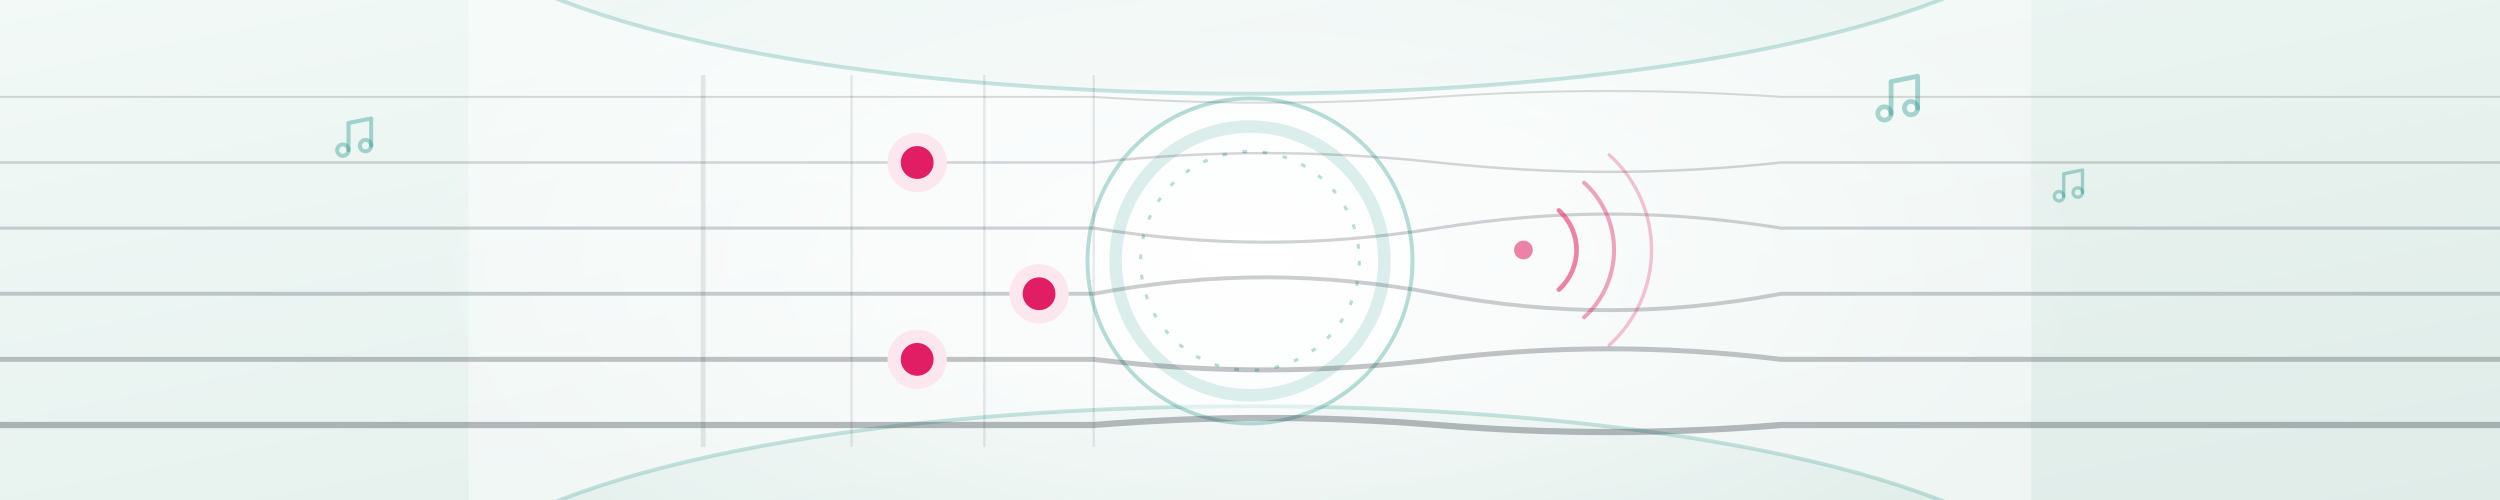
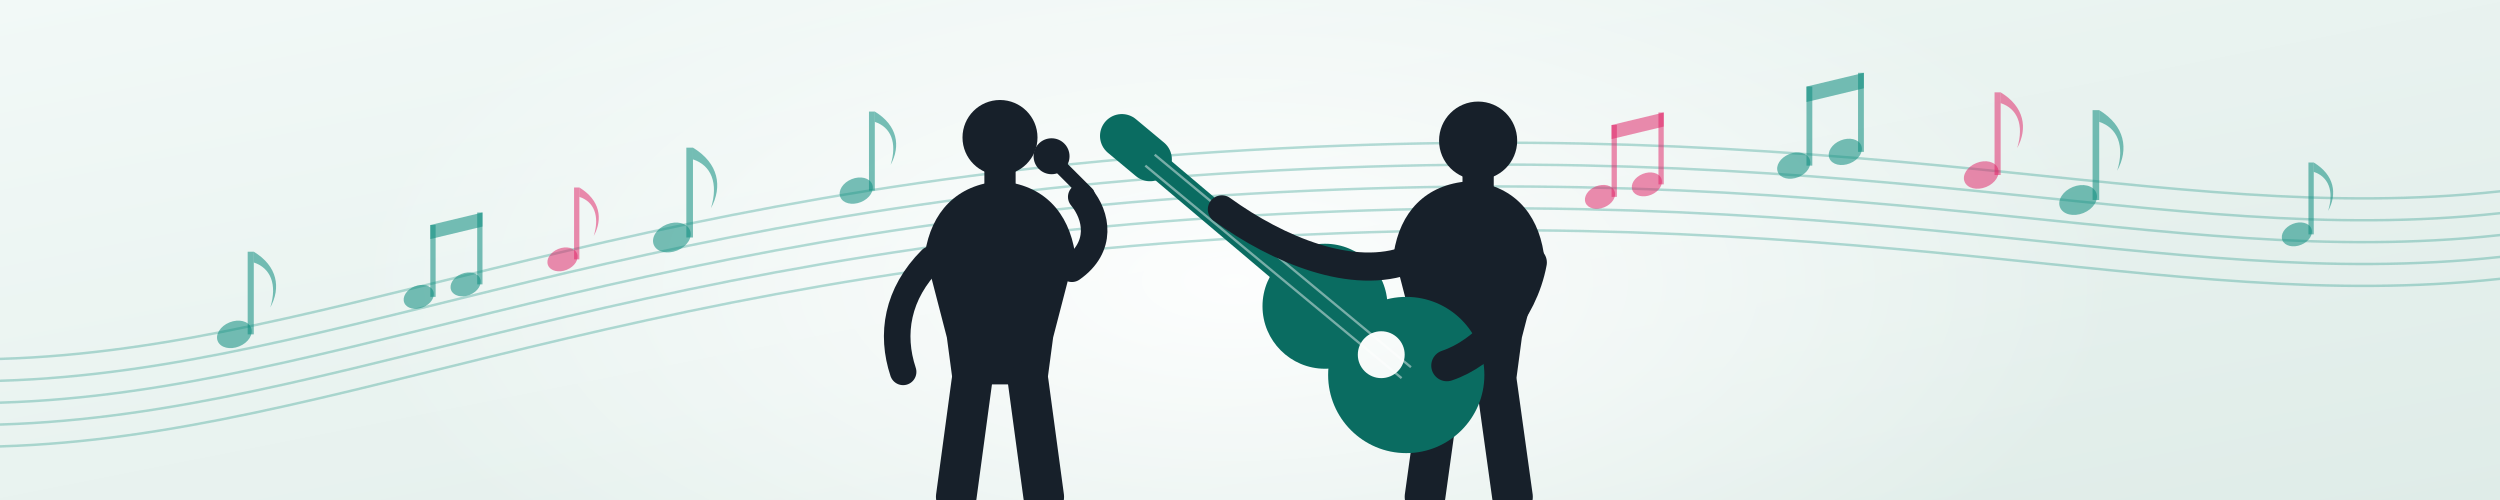
<svg xmlns="http://www.w3.org/2000/svg" viewBox="0 0 1600 320" width="1600" height="320">
  <defs>
    <linearGradient id="wash" x1="0" y1="0" x2="1" y2="1">
      <stop offset="0" stop-color="#f2f9f7" />
      <stop offset="1" stop-color="#dfece8" />
    </linearGradient>
    <radialGradient id="glow" cx=".5" cy=".5" r=".5">
-       <stop offset="0" stop-color="#ffffff" stop-opacity=".85" />
+       <stop offset="0" stop-color="#ffffff" stop-opacity=".9" />
      <stop offset="1" stop-color="#ffffff" stop-opacity="0" />
    </radialGradient>
+     <mask id="soundhole">
+       <rect width="1600" height="320" fill="#ffffff" />
+       <circle cx="884" cy="227" r="15" fill="#000000" />
+     </mask>
+     <g id="note">
+       <ellipse cx="0" cy="0" rx="10" ry="7.2" transform="rotate(-22)" />
+       <rect x="7.4" y="-46" width="3.4" height="46" />
+       <path d="M10.8 -46C24 -38 26 -26 20 -15C24 -28 20 -37 10.8 -40Z" />
+     </g>
+     <g id="pair">
+       <ellipse cx="0" cy="0" rx="10" ry="7.2" transform="rotate(-22)" />
+       <ellipse cx="30" cy="-8" rx="10" ry="7.2" transform="rotate(-22 30 -8)" />
+       <rect x="7.4" y="-46" width="3.4" height="46" />
+       <rect x="37.4" y="-54" width="3.4" height="46" />
+       <path d="M7.4 -46L40.8 -54L40.8 -45L7.4 -37Z" />
+     </g>
  </defs>
  <rect width="1600" height="320" fill="url(#wash)" />
-   <ellipse cx="800" cy="167" rx="540" ry="250" fill="url(#glow)" />
-   <path d="M300 -30C470 90 1130 90 1300 -30L1300 350C1130 230 470 230 300 350Z" fill="#ffffff" fill-opacity=".42" />
-   <path d="M300 -30C470 90 1130 90 1300 -30" fill="none" stroke="#0e8c7e" stroke-opacity=".22" stroke-width="2.5" />
-   <path d="M300 350C470 230 1130 230 1300 350" fill="none" stroke="#0e8c7e" stroke-opacity=".22" stroke-width="2.5" />
-   <circle cx="800" cy="167" r="104" fill="#ffffff" fill-opacity=".5" />
-   <circle cx="800" cy="167" r="104" fill="none" stroke="#0e8c7e" stroke-opacity=".3" stroke-width="2.5" />
-   <circle cx="800" cy="167" r="86" fill="none" stroke="#0e8c7e" stroke-opacity=".14" stroke-width="8" />
-   <circle cx="800" cy="167" r="70" fill="none" stroke="#0e8c7e" stroke-opacity=".3" stroke-width="2" stroke-dasharray="3 10" />
-   <g stroke="#17202a" stroke-opacity=".1">
-     <path d="M450 48V286" stroke-width="3" />
-     <path d="M545 48V286" stroke-width="1.5" />
-     <path d="M630 48V286" stroke-width="1.5" />
-     <path d="M700 48V286" stroke-width="1.5" />
+   <ellipse cx="790" cy="180" rx="560" ry="260" fill="url(#glow)" />
+   <g fill="none" stroke="#0e8c7e" stroke-opacity=".3" stroke-width="1.6">
+     <path d="M-20 230C200 230 380 120 800 96C1220 72 1400 150 1620 120" />
+     <path d="M-20 244C200 244 380 134 800 110C1220 86 1400 164 1620 134" />
+     <path d="M-20 258C200 258 380 148 800 124C1220 100 1400 178 1620 148" />
+     <path d="M-20 272C200 272 380 162 800 138C1220 114 1400 192 1620 162" />
+     <path d="M-20 286C200 286 380 176 800 152C1220 128 1400 206 1620 176" />
+   </g>
+   <g fill="#0e8c7e" fill-opacity=".55">
+     <use href="#note" transform="translate(548 122) scale(1.1)" />
+     <use href="#note" transform="translate(150 214) scale(1.15)" />
+     <use href="#pair" transform="translate(268 190) scale(1)" />
+     <use href="#note" transform="translate(430 152) scale(1.25)" />
+     <use href="#pair" transform="translate(1148 106) scale(1.1)" />
+     <use href="#note" transform="translate(1330 128) scale(1.25)" />
+     <use href="#note" transform="translate(1470 150) scale(1)" />
+   </g>
+   <g fill="#e11d63" fill-opacity=".5">
+     <use href="#pair" transform="translate(1024 126) scale(1)" />
+     <use href="#note" transform="translate(360 166) scale(1)" />
+     <use href="#note" transform="translate(1268 112) scale(1.15)" />
+   </g>
+   <g fill="#17202a">
+     <circle cx="640" cy="88" r="24" />
+     <rect x="630" y="104" width="20" height="24" />
+     <path d="M640 116C612 118 596 136 592 162L606 216L610 246L670 246L674 216L688 162C684 136 668 118 640 116Z" />
+     <circle cx="673" cy="100" r="11.5" />
  </g>
  <g fill="none" stroke="#17202a" stroke-linecap="round">
-     <path d="M-20 62L700 62C775 67 845 67 920 62C995 57 1065 57 1140 62L1620 62" stroke-width="1.3" stroke-opacity=".16" />
-     <path d="M-20 104L700 104C775 96 845 96 920 104C995 112 1065 112 1140 104L1620 104" stroke-width="1.6" stroke-opacity=".18" />
-     <path d="M-20 146L700 146C775 158 845 158 920 146C995 134 1065 134 1140 146L1620 146" stroke-width="2" stroke-opacity=".2" />
-     <path d="M-20 188L700 188C775 174 845 174 920 188C995 202 1065 202 1140 188L1620 188" stroke-width="2.5" stroke-opacity=".22" />
-     <path d="M-20 230L700 230C775 239 845 239 920 230C995 221 1065 221 1140 230L1620 230" stroke-width="3.2" stroke-opacity=".26" />
-     <path d="M-20 272L700 272C775 266 845 266 920 272C995 278 1065 278 1140 272L1620 272" stroke-width="4" stroke-opacity=".3" />
+     <path d="M622 244L612 318" stroke-width="26" />
+     <path d="M658 244L668 318" stroke-width="26" />
+     <path d="M686 172C706 158 702 138 692 126" stroke-width="17" />
+     <path d="M596 166C574 188 570 214 578 238" stroke-width="17" />
+     <path d="M680 108L696 124" stroke-width="9" />
  </g>
-   <g fill="#fde7ef">
-     <circle cx="587" cy="104" r="19" />
-     <circle cx="665" cy="188" r="19" />
-     <circle cx="587" cy="230" r="19" />
+   <g fill="#17202a">
+     <circle cx="946" cy="90" r="25" />
+     <rect x="936" y="106" width="20" height="24" />
+     <path d="M940 116C912 118 896 136 892 162L906 216L910 246L970 246L974 216L988 162C984 136 968 118 940 116Z" />
  </g>
-   <g fill="#e11d63">
-     <circle cx="587" cy="104" r="10.5" />
-     <circle cx="665" cy="188" r="10.5" />
-     <circle cx="587" cy="230" r="10.5" />
+   <g fill="none" stroke="#17202a" stroke-linecap="round">
+     <path d="M922 246L912 318" stroke-width="26" />
+     <path d="M958 246L968 318" stroke-width="26" />
  </g>
-   <circle cx="975" cy="160" r="6" fill="#e11d63" fill-opacity=".55" />
-   <g fill="none" stroke="#e11d63" stroke-linecap="round">
-     <path d="M997.7 134.7A34 34 0 0 1 997.7 185.3" stroke-width="3" stroke-opacity=".55" />
-     <path d="M1013.8 116.9A58 58 0 0 1 1013.8 203.1" stroke-width="2.6" stroke-opacity=".4" />
-     <path d="M1029.9 99.1A82 82 0 0 1 1029.9 220.9" stroke-width="2.2" stroke-opacity=".26" />
-   </g>
-   <g fill="none" stroke="#0e8c7e" stroke-opacity=".34" stroke-width="1.8" stroke-linecap="round" stroke-linejoin="round">
-     <g transform="translate(210 70) scale(1.45)">
-       <path d="M9 18V6l10-2v12" />
-       <circle cx="6.5" cy="18" r="2.5" />
-       <circle cx="16.5" cy="16" r="2.5" />
+   <g mask="url(#soundhole)">
+     <g fill="#0a6c61">
+       <circle cx="900" cy="240" r="50" />
+       <circle cx="848" cy="196" r="40" />
+       <path d="M862 230C846 218 838 206 840 192C856 200 872 208 884 218Z" />
    </g>
-     <g transform="translate(1195 42) scale(1.7)">
-       <path d="M9 18V6l10-2v12" />
-       <circle cx="6.5" cy="18" r="2.5" />
-       <circle cx="16.5" cy="16" r="2.5" />
-     </g>
-     <g transform="translate(1310 104) scale(1.2)">
-       <path d="M9 18V6l10-2v12" />
-       <circle cx="6.5" cy="18" r="2.5" />
-       <circle cx="16.5" cy="16" r="2.5" />
+     <g fill="none" stroke="#0a6c61" stroke-linecap="round">
+       <path d="M820 173L736 102" stroke-width="16" />
+       <path d="M736 102L718 87" stroke-width="28" />
    </g>
  </g>
+   <g fill="none" stroke="#ffffff" stroke-opacity=".45" stroke-width="1.5">
+     <path d="M739 99L903 235" />
+     <path d="M733 106L897 242" />
+   </g>
+   <g fill="none" stroke="#17202a" stroke-linecap="round">
+     <path d="M980 168C974 200 950 226 926 234" stroke-width="20" />
+     <path d="M902 166C866 180 818 160 782 134" stroke-width="18" />
+   </g>
</svg>
